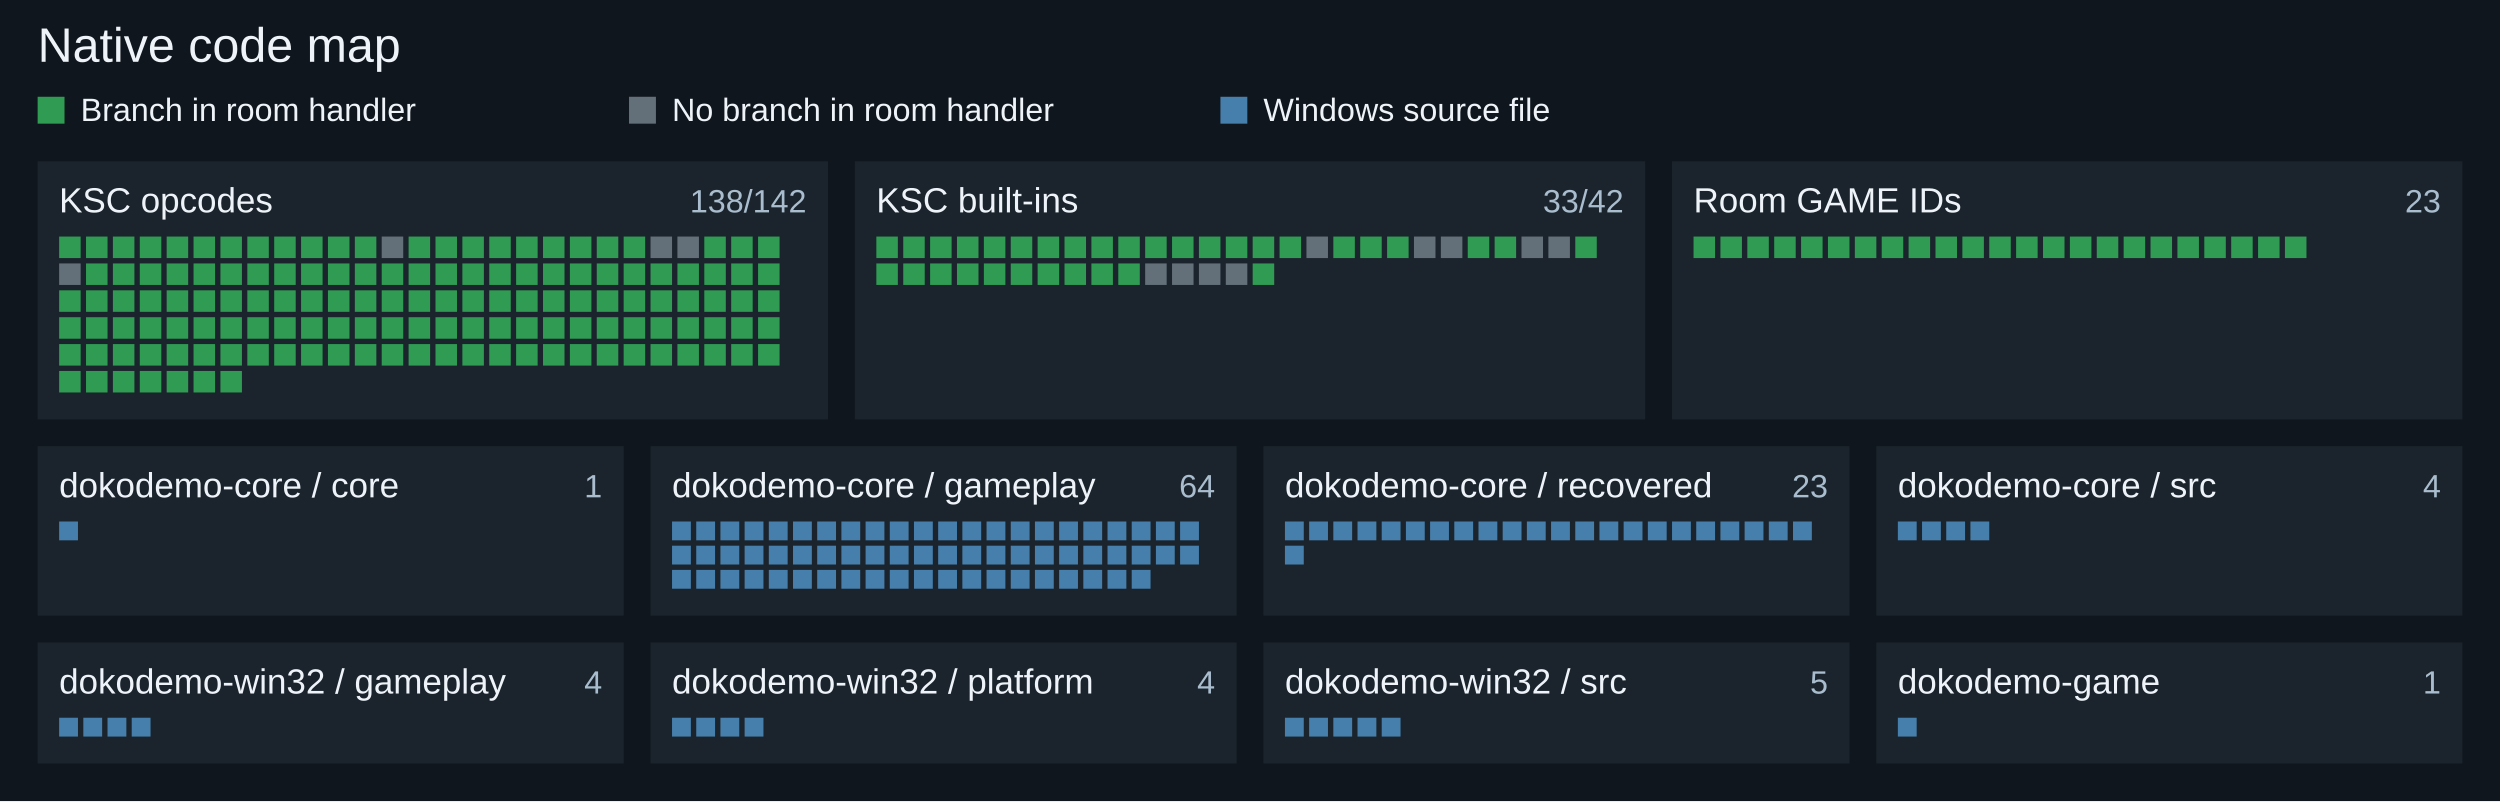
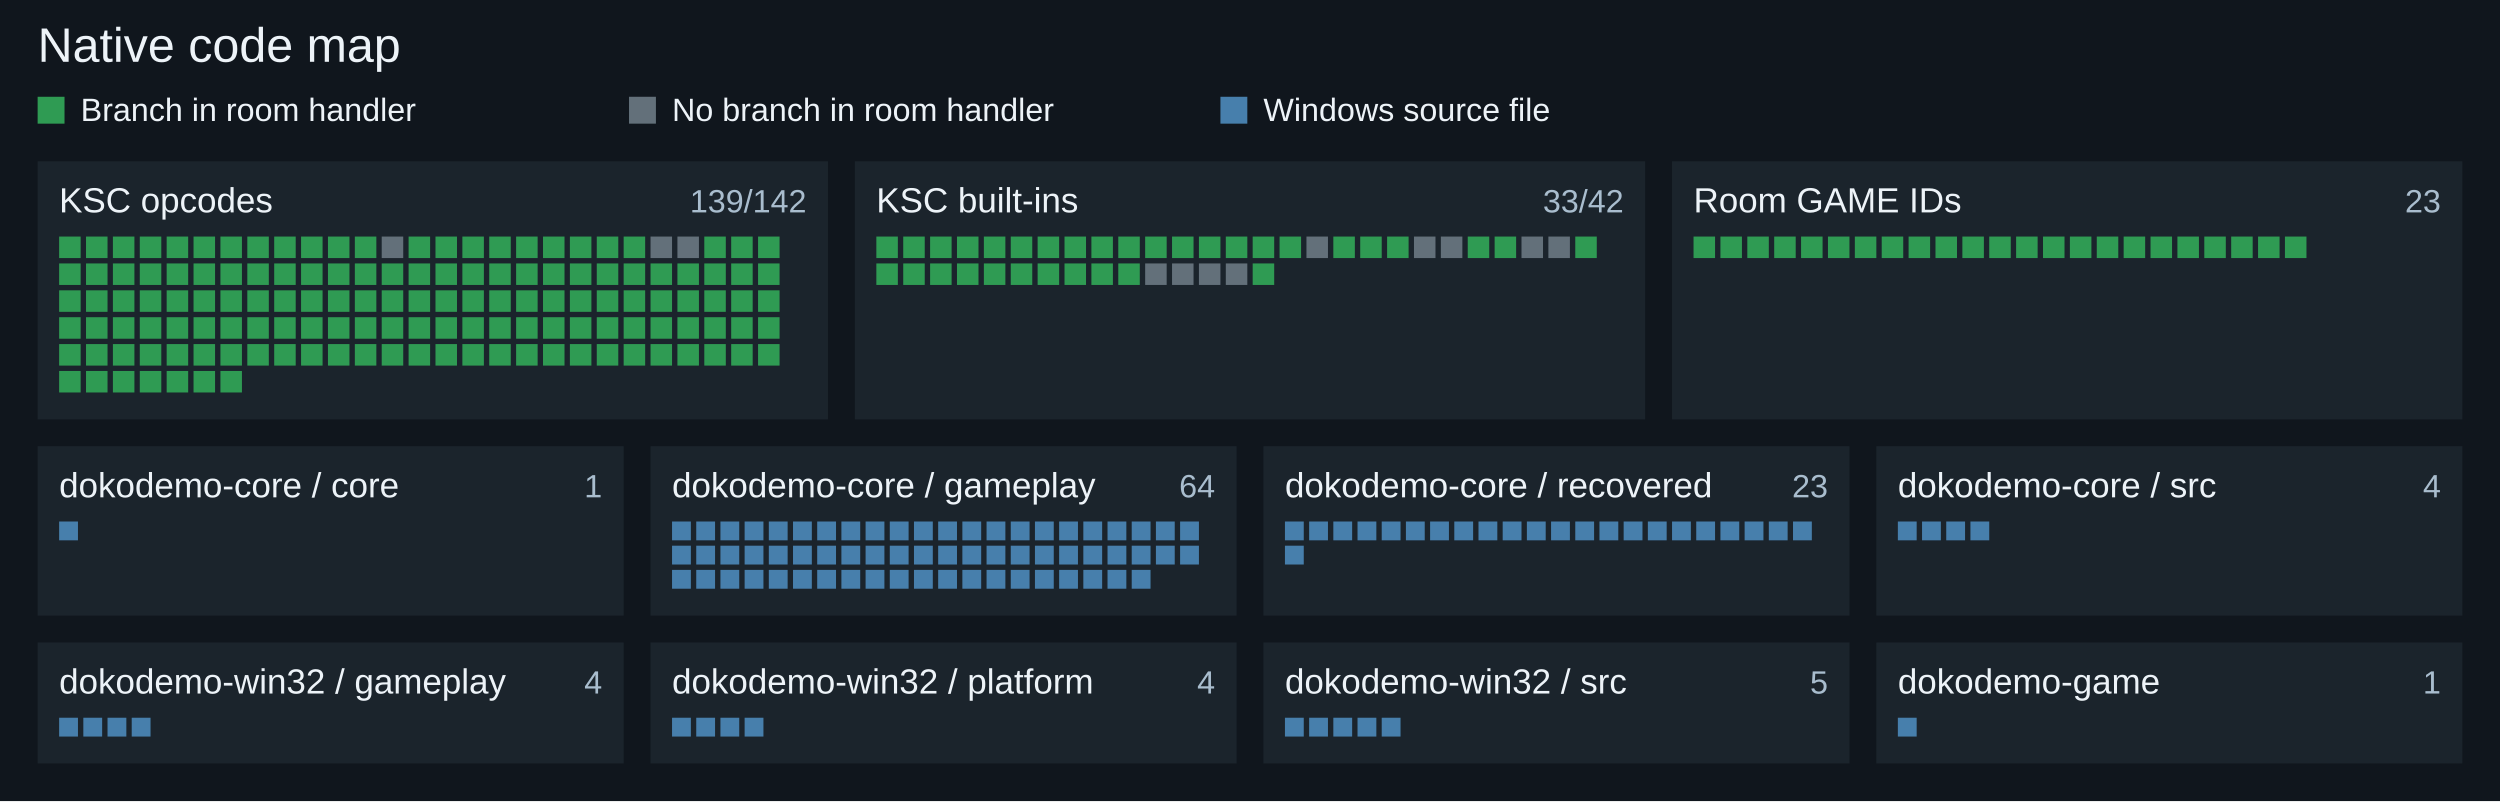
<svg xmlns="http://www.w3.org/2000/svg" width="930" height="298" viewBox="0 0 930 298" role="img" aria-label="Native code map. Each square represents a dispatch ID or Windows source file.">
  <rect x="0" y="0" width="930" height="298" fill="#10161d" />
  <g font-family="Segoe UI, Arial, sans-serif">
    <text x="14" y="23" font-size="18" fill="#edf3f8">Native code map</text>
    <rect x="14" y="36" width="10" height="10" fill="#2f9b53" />
    <text x="30" y="45" font-size="12" fill="#edf3f8">Branch in room handler</text>
    <rect x="234" y="36" width="10" height="10" fill="#63707a" />
    <text x="250" y="45" font-size="12" fill="#edf3f8">No branch in room handler</text>
    <rect x="454" y="36" width="10" height="10" fill="#477fac" />
    <text x="470" y="45" font-size="12" fill="#edf3f8">Windows source file</text>
    <rect x="14" y="60" width="294" height="96" fill="#1b242c" />
    <text x="22" y="79" font-size="13" fill="#edf3f8">KSC opcodes</text>
-     <text x="300" y="79" font-size="12" fill="#a9bdce" text-anchor="end">138/142</text>
+     <text x="300" y="79" font-size="12" fill="#a9bdce" text-anchor="end">139/142</text>
    <rect x="22" y="88" width="8" height="8" fill="#2f9b53" />
    <rect x="32" y="88" width="8" height="8" fill="#2f9b53" />
    <rect x="42" y="88" width="8" height="8" fill="#2f9b53" />
    <rect x="52" y="88" width="8" height="8" fill="#2f9b53" />
    <rect x="62" y="88" width="8" height="8" fill="#2f9b53" />
    <rect x="72" y="88" width="8" height="8" fill="#2f9b53" />
    <rect x="82" y="88" width="8" height="8" fill="#2f9b53" />
    <rect x="92" y="88" width="8" height="8" fill="#2f9b53" />
    <rect x="102" y="88" width="8" height="8" fill="#2f9b53" />
    <rect x="112" y="88" width="8" height="8" fill="#2f9b53" />
    <rect x="122" y="88" width="8" height="8" fill="#2f9b53" />
    <rect x="132" y="88" width="8" height="8" fill="#2f9b53" />
    <rect x="142" y="88" width="8" height="8" fill="#63707a" />
    <rect x="152" y="88" width="8" height="8" fill="#2f9b53" />
    <rect x="162" y="88" width="8" height="8" fill="#2f9b53" />
    <rect x="172" y="88" width="8" height="8" fill="#2f9b53" />
    <rect x="182" y="88" width="8" height="8" fill="#2f9b53" />
    <rect x="192" y="88" width="8" height="8" fill="#2f9b53" />
    <rect x="202" y="88" width="8" height="8" fill="#2f9b53" />
    <rect x="212" y="88" width="8" height="8" fill="#2f9b53" />
    <rect x="222" y="88" width="8" height="8" fill="#2f9b53" />
    <rect x="232" y="88" width="8" height="8" fill="#2f9b53" />
    <rect x="242" y="88" width="8" height="8" fill="#63707a" />
    <rect x="252" y="88" width="8" height="8" fill="#63707a" />
    <rect x="262" y="88" width="8" height="8" fill="#2f9b53" />
    <rect x="272" y="88" width="8" height="8" fill="#2f9b53" />
    <rect x="282" y="88" width="8" height="8" fill="#2f9b53" />
-     <rect x="22" y="98" width="8" height="8" fill="#63707a" />
+     <rect x="22" y="98" width="8" height="8" fill="#2f9b53" />
    <rect x="32" y="98" width="8" height="8" fill="#2f9b53" />
    <rect x="42" y="98" width="8" height="8" fill="#2f9b53" />
    <rect x="52" y="98" width="8" height="8" fill="#2f9b53" />
    <rect x="62" y="98" width="8" height="8" fill="#2f9b53" />
    <rect x="72" y="98" width="8" height="8" fill="#2f9b53" />
    <rect x="82" y="98" width="8" height="8" fill="#2f9b53" />
    <rect x="92" y="98" width="8" height="8" fill="#2f9b53" />
    <rect x="102" y="98" width="8" height="8" fill="#2f9b53" />
    <rect x="112" y="98" width="8" height="8" fill="#2f9b53" />
    <rect x="122" y="98" width="8" height="8" fill="#2f9b53" />
    <rect x="132" y="98" width="8" height="8" fill="#2f9b53" />
    <rect x="142" y="98" width="8" height="8" fill="#2f9b53" />
    <rect x="152" y="98" width="8" height="8" fill="#2f9b53" />
    <rect x="162" y="98" width="8" height="8" fill="#2f9b53" />
    <rect x="172" y="98" width="8" height="8" fill="#2f9b53" />
    <rect x="182" y="98" width="8" height="8" fill="#2f9b53" />
    <rect x="192" y="98" width="8" height="8" fill="#2f9b53" />
    <rect x="202" y="98" width="8" height="8" fill="#2f9b53" />
    <rect x="212" y="98" width="8" height="8" fill="#2f9b53" />
    <rect x="222" y="98" width="8" height="8" fill="#2f9b53" />
    <rect x="232" y="98" width="8" height="8" fill="#2f9b53" />
    <rect x="242" y="98" width="8" height="8" fill="#2f9b53" />
    <rect x="252" y="98" width="8" height="8" fill="#2f9b53" />
    <rect x="262" y="98" width="8" height="8" fill="#2f9b53" />
    <rect x="272" y="98" width="8" height="8" fill="#2f9b53" />
    <rect x="282" y="98" width="8" height="8" fill="#2f9b53" />
    <rect x="22" y="108" width="8" height="8" fill="#2f9b53" />
    <rect x="32" y="108" width="8" height="8" fill="#2f9b53" />
    <rect x="42" y="108" width="8" height="8" fill="#2f9b53" />
    <rect x="52" y="108" width="8" height="8" fill="#2f9b53" />
    <rect x="62" y="108" width="8" height="8" fill="#2f9b53" />
    <rect x="72" y="108" width="8" height="8" fill="#2f9b53" />
    <rect x="82" y="108" width="8" height="8" fill="#2f9b53" />
    <rect x="92" y="108" width="8" height="8" fill="#2f9b53" />
    <rect x="102" y="108" width="8" height="8" fill="#2f9b53" />
    <rect x="112" y="108" width="8" height="8" fill="#2f9b53" />
    <rect x="122" y="108" width="8" height="8" fill="#2f9b53" />
    <rect x="132" y="108" width="8" height="8" fill="#2f9b53" />
    <rect x="142" y="108" width="8" height="8" fill="#2f9b53" />
    <rect x="152" y="108" width="8" height="8" fill="#2f9b53" />
    <rect x="162" y="108" width="8" height="8" fill="#2f9b53" />
    <rect x="172" y="108" width="8" height="8" fill="#2f9b53" />
    <rect x="182" y="108" width="8" height="8" fill="#2f9b53" />
    <rect x="192" y="108" width="8" height="8" fill="#2f9b53" />
    <rect x="202" y="108" width="8" height="8" fill="#2f9b53" />
    <rect x="212" y="108" width="8" height="8" fill="#2f9b53" />
    <rect x="222" y="108" width="8" height="8" fill="#2f9b53" />
    <rect x="232" y="108" width="8" height="8" fill="#2f9b53" />
    <rect x="242" y="108" width="8" height="8" fill="#2f9b53" />
    <rect x="252" y="108" width="8" height="8" fill="#2f9b53" />
    <rect x="262" y="108" width="8" height="8" fill="#2f9b53" />
    <rect x="272" y="108" width="8" height="8" fill="#2f9b53" />
    <rect x="282" y="108" width="8" height="8" fill="#2f9b53" />
    <rect x="22" y="118" width="8" height="8" fill="#2f9b53" />
    <rect x="32" y="118" width="8" height="8" fill="#2f9b53" />
    <rect x="42" y="118" width="8" height="8" fill="#2f9b53" />
    <rect x="52" y="118" width="8" height="8" fill="#2f9b53" />
    <rect x="62" y="118" width="8" height="8" fill="#2f9b53" />
    <rect x="72" y="118" width="8" height="8" fill="#2f9b53" />
    <rect x="82" y="118" width="8" height="8" fill="#2f9b53" />
    <rect x="92" y="118" width="8" height="8" fill="#2f9b53" />
    <rect x="102" y="118" width="8" height="8" fill="#2f9b53" />
    <rect x="112" y="118" width="8" height="8" fill="#2f9b53" />
    <rect x="122" y="118" width="8" height="8" fill="#2f9b53" />
    <rect x="132" y="118" width="8" height="8" fill="#2f9b53" />
    <rect x="142" y="118" width="8" height="8" fill="#2f9b53" />
    <rect x="152" y="118" width="8" height="8" fill="#2f9b53" />
    <rect x="162" y="118" width="8" height="8" fill="#2f9b53" />
    <rect x="172" y="118" width="8" height="8" fill="#2f9b53" />
    <rect x="182" y="118" width="8" height="8" fill="#2f9b53" />
    <rect x="192" y="118" width="8" height="8" fill="#2f9b53" />
    <rect x="202" y="118" width="8" height="8" fill="#2f9b53" />
    <rect x="212" y="118" width="8" height="8" fill="#2f9b53" />
    <rect x="222" y="118" width="8" height="8" fill="#2f9b53" />
    <rect x="232" y="118" width="8" height="8" fill="#2f9b53" />
    <rect x="242" y="118" width="8" height="8" fill="#2f9b53" />
    <rect x="252" y="118" width="8" height="8" fill="#2f9b53" />
    <rect x="262" y="118" width="8" height="8" fill="#2f9b53" />
    <rect x="272" y="118" width="8" height="8" fill="#2f9b53" />
    <rect x="282" y="118" width="8" height="8" fill="#2f9b53" />
    <rect x="22" y="128" width="8" height="8" fill="#2f9b53" />
    <rect x="32" y="128" width="8" height="8" fill="#2f9b53" />
    <rect x="42" y="128" width="8" height="8" fill="#2f9b53" />
    <rect x="52" y="128" width="8" height="8" fill="#2f9b53" />
    <rect x="62" y="128" width="8" height="8" fill="#2f9b53" />
    <rect x="72" y="128" width="8" height="8" fill="#2f9b53" />
    <rect x="82" y="128" width="8" height="8" fill="#2f9b53" />
    <rect x="92" y="128" width="8" height="8" fill="#2f9b53" />
    <rect x="102" y="128" width="8" height="8" fill="#2f9b53" />
    <rect x="112" y="128" width="8" height="8" fill="#2f9b53" />
    <rect x="122" y="128" width="8" height="8" fill="#2f9b53" />
    <rect x="132" y="128" width="8" height="8" fill="#2f9b53" />
    <rect x="142" y="128" width="8" height="8" fill="#2f9b53" />
    <rect x="152" y="128" width="8" height="8" fill="#2f9b53" />
    <rect x="162" y="128" width="8" height="8" fill="#2f9b53" />
    <rect x="172" y="128" width="8" height="8" fill="#2f9b53" />
    <rect x="182" y="128" width="8" height="8" fill="#2f9b53" />
    <rect x="192" y="128" width="8" height="8" fill="#2f9b53" />
    <rect x="202" y="128" width="8" height="8" fill="#2f9b53" />
    <rect x="212" y="128" width="8" height="8" fill="#2f9b53" />
    <rect x="222" y="128" width="8" height="8" fill="#2f9b53" />
    <rect x="232" y="128" width="8" height="8" fill="#2f9b53" />
    <rect x="242" y="128" width="8" height="8" fill="#2f9b53" />
    <rect x="252" y="128" width="8" height="8" fill="#2f9b53" />
    <rect x="262" y="128" width="8" height="8" fill="#2f9b53" />
    <rect x="272" y="128" width="8" height="8" fill="#2f9b53" />
    <rect x="282" y="128" width="8" height="8" fill="#2f9b53" />
    <rect x="22" y="138" width="8" height="8" fill="#2f9b53" />
    <rect x="32" y="138" width="8" height="8" fill="#2f9b53" />
    <rect x="42" y="138" width="8" height="8" fill="#2f9b53" />
    <rect x="52" y="138" width="8" height="8" fill="#2f9b53" />
    <rect x="62" y="138" width="8" height="8" fill="#2f9b53" />
    <rect x="72" y="138" width="8" height="8" fill="#2f9b53" />
    <rect x="82" y="138" width="8" height="8" fill="#2f9b53" />
    <rect x="318" y="60" width="294" height="96" fill="#1b242c" />
    <text x="326" y="79" font-size="13" fill="#edf3f8">KSC built-ins</text>
    <text x="604" y="79" font-size="12" fill="#a9bdce" text-anchor="end">33/42</text>
    <rect x="326" y="88" width="8" height="8" fill="#2f9b53" />
    <rect x="336" y="88" width="8" height="8" fill="#2f9b53" />
    <rect x="346" y="88" width="8" height="8" fill="#2f9b53" />
    <rect x="356" y="88" width="8" height="8" fill="#2f9b53" />
    <rect x="366" y="88" width="8" height="8" fill="#2f9b53" />
    <rect x="376" y="88" width="8" height="8" fill="#2f9b53" />
    <rect x="386" y="88" width="8" height="8" fill="#2f9b53" />
    <rect x="396" y="88" width="8" height="8" fill="#2f9b53" />
    <rect x="406" y="88" width="8" height="8" fill="#2f9b53" />
    <rect x="416" y="88" width="8" height="8" fill="#2f9b53" />
    <rect x="426" y="88" width="8" height="8" fill="#2f9b53" />
    <rect x="436" y="88" width="8" height="8" fill="#2f9b53" />
    <rect x="446" y="88" width="8" height="8" fill="#2f9b53" />
    <rect x="456" y="88" width="8" height="8" fill="#2f9b53" />
    <rect x="466" y="88" width="8" height="8" fill="#2f9b53" />
    <rect x="476" y="88" width="8" height="8" fill="#2f9b53" />
    <rect x="486" y="88" width="8" height="8" fill="#63707a" />
    <rect x="496" y="88" width="8" height="8" fill="#2f9b53" />
    <rect x="506" y="88" width="8" height="8" fill="#2f9b53" />
    <rect x="516" y="88" width="8" height="8" fill="#2f9b53" />
    <rect x="526" y="88" width="8" height="8" fill="#63707a" />
    <rect x="536" y="88" width="8" height="8" fill="#63707a" />
    <rect x="546" y="88" width="8" height="8" fill="#2f9b53" />
    <rect x="556" y="88" width="8" height="8" fill="#2f9b53" />
    <rect x="566" y="88" width="8" height="8" fill="#63707a" />
    <rect x="576" y="88" width="8" height="8" fill="#63707a" />
    <rect x="586" y="88" width="8" height="8" fill="#2f9b53" />
    <rect x="326" y="98" width="8" height="8" fill="#2f9b53" />
    <rect x="336" y="98" width="8" height="8" fill="#2f9b53" />
    <rect x="346" y="98" width="8" height="8" fill="#2f9b53" />
    <rect x="356" y="98" width="8" height="8" fill="#2f9b53" />
    <rect x="366" y="98" width="8" height="8" fill="#2f9b53" />
    <rect x="376" y="98" width="8" height="8" fill="#2f9b53" />
    <rect x="386" y="98" width="8" height="8" fill="#2f9b53" />
    <rect x="396" y="98" width="8" height="8" fill="#2f9b53" />
    <rect x="406" y="98" width="8" height="8" fill="#2f9b53" />
    <rect x="416" y="98" width="8" height="8" fill="#2f9b53" />
    <rect x="426" y="98" width="8" height="8" fill="#63707a" />
    <rect x="436" y="98" width="8" height="8" fill="#63707a" />
    <rect x="446" y="98" width="8" height="8" fill="#63707a" />
    <rect x="456" y="98" width="8" height="8" fill="#63707a" />
    <rect x="466" y="98" width="8" height="8" fill="#2f9b53" />
    <rect x="622" y="60" width="294" height="96" fill="#1b242c" />
    <text x="630" y="79" font-size="13" fill="#edf3f8">Room GAME IDs</text>
    <text x="908" y="79" font-size="12" fill="#a9bdce" text-anchor="end">23</text>
    <rect x="630" y="88" width="8" height="8" fill="#2f9b53" />
    <rect x="640" y="88" width="8" height="8" fill="#2f9b53" />
    <rect x="650" y="88" width="8" height="8" fill="#2f9b53" />
    <rect x="660" y="88" width="8" height="8" fill="#2f9b53" />
    <rect x="670" y="88" width="8" height="8" fill="#2f9b53" />
    <rect x="680" y="88" width="8" height="8" fill="#2f9b53" />
    <rect x="690" y="88" width="8" height="8" fill="#2f9b53" />
    <rect x="700" y="88" width="8" height="8" fill="#2f9b53" />
    <rect x="710" y="88" width="8" height="8" fill="#2f9b53" />
    <rect x="720" y="88" width="8" height="8" fill="#2f9b53" />
    <rect x="730" y="88" width="8" height="8" fill="#2f9b53" />
    <rect x="740" y="88" width="8" height="8" fill="#2f9b53" />
    <rect x="750" y="88" width="8" height="8" fill="#2f9b53" />
    <rect x="760" y="88" width="8" height="8" fill="#2f9b53" />
    <rect x="770" y="88" width="8" height="8" fill="#2f9b53" />
    <rect x="780" y="88" width="8" height="8" fill="#2f9b53" />
    <rect x="790" y="88" width="8" height="8" fill="#2f9b53" />
    <rect x="800" y="88" width="8" height="8" fill="#2f9b53" />
    <rect x="810" y="88" width="8" height="8" fill="#2f9b53" />
    <rect x="820" y="88" width="8" height="8" fill="#2f9b53" />
    <rect x="830" y="88" width="8" height="8" fill="#2f9b53" />
    <rect x="840" y="88" width="8" height="8" fill="#2f9b53" />
    <rect x="850" y="88" width="8" height="8" fill="#2f9b53" />
    <rect x="14" y="166" width="218" height="63" fill="#1b242c" />
    <text x="22" y="185" font-size="13" fill="#edf3f8">dokodemo-core / core</text>
    <text x="224" y="185" font-size="12" fill="#a9bdce" text-anchor="end">1</text>
    <rect x="22" y="194" width="7" height="7" fill="#477fac" />
    <rect x="242" y="166" width="218" height="63" fill="#1b242c" />
    <text x="250" y="185" font-size="13" fill="#edf3f8">dokodemo-core / gameplay</text>
    <text x="452" y="185" font-size="12" fill="#a9bdce" text-anchor="end">64</text>
    <rect x="250" y="194" width="7" height="7" fill="#477fac" />
    <rect x="259" y="194" width="7" height="7" fill="#477fac" />
    <rect x="268" y="194" width="7" height="7" fill="#477fac" />
    <rect x="277" y="194" width="7" height="7" fill="#477fac" />
    <rect x="286" y="194" width="7" height="7" fill="#477fac" />
    <rect x="295" y="194" width="7" height="7" fill="#477fac" />
    <rect x="304" y="194" width="7" height="7" fill="#477fac" />
    <rect x="313" y="194" width="7" height="7" fill="#477fac" />
    <rect x="322" y="194" width="7" height="7" fill="#477fac" />
    <rect x="331" y="194" width="7" height="7" fill="#477fac" />
    <rect x="340" y="194" width="7" height="7" fill="#477fac" />
    <rect x="349" y="194" width="7" height="7" fill="#477fac" />
    <rect x="358" y="194" width="7" height="7" fill="#477fac" />
    <rect x="367" y="194" width="7" height="7" fill="#477fac" />
    <rect x="376" y="194" width="7" height="7" fill="#477fac" />
    <rect x="385" y="194" width="7" height="7" fill="#477fac" />
    <rect x="394" y="194" width="7" height="7" fill="#477fac" />
    <rect x="403" y="194" width="7" height="7" fill="#477fac" />
    <rect x="412" y="194" width="7" height="7" fill="#477fac" />
    <rect x="421" y="194" width="7" height="7" fill="#477fac" />
    <rect x="430" y="194" width="7" height="7" fill="#477fac" />
    <rect x="439" y="194" width="7" height="7" fill="#477fac" />
    <rect x="250" y="203" width="7" height="7" fill="#477fac" />
    <rect x="259" y="203" width="7" height="7" fill="#477fac" />
    <rect x="268" y="203" width="7" height="7" fill="#477fac" />
    <rect x="277" y="203" width="7" height="7" fill="#477fac" />
    <rect x="286" y="203" width="7" height="7" fill="#477fac" />
    <rect x="295" y="203" width="7" height="7" fill="#477fac" />
    <rect x="304" y="203" width="7" height="7" fill="#477fac" />
    <rect x="313" y="203" width="7" height="7" fill="#477fac" />
    <rect x="322" y="203" width="7" height="7" fill="#477fac" />
    <rect x="331" y="203" width="7" height="7" fill="#477fac" />
    <rect x="340" y="203" width="7" height="7" fill="#477fac" />
    <rect x="349" y="203" width="7" height="7" fill="#477fac" />
    <rect x="358" y="203" width="7" height="7" fill="#477fac" />
    <rect x="367" y="203" width="7" height="7" fill="#477fac" />
    <rect x="376" y="203" width="7" height="7" fill="#477fac" />
    <rect x="385" y="203" width="7" height="7" fill="#477fac" />
    <rect x="394" y="203" width="7" height="7" fill="#477fac" />
    <rect x="403" y="203" width="7" height="7" fill="#477fac" />
    <rect x="412" y="203" width="7" height="7" fill="#477fac" />
    <rect x="421" y="203" width="7" height="7" fill="#477fac" />
    <rect x="430" y="203" width="7" height="7" fill="#477fac" />
    <rect x="439" y="203" width="7" height="7" fill="#477fac" />
    <rect x="250" y="212" width="7" height="7" fill="#477fac" />
    <rect x="259" y="212" width="7" height="7" fill="#477fac" />
    <rect x="268" y="212" width="7" height="7" fill="#477fac" />
    <rect x="277" y="212" width="7" height="7" fill="#477fac" />
    <rect x="286" y="212" width="7" height="7" fill="#477fac" />
    <rect x="295" y="212" width="7" height="7" fill="#477fac" />
    <rect x="304" y="212" width="7" height="7" fill="#477fac" />
    <rect x="313" y="212" width="7" height="7" fill="#477fac" />
    <rect x="322" y="212" width="7" height="7" fill="#477fac" />
    <rect x="331" y="212" width="7" height="7" fill="#477fac" />
    <rect x="340" y="212" width="7" height="7" fill="#477fac" />
    <rect x="349" y="212" width="7" height="7" fill="#477fac" />
    <rect x="358" y="212" width="7" height="7" fill="#477fac" />
    <rect x="367" y="212" width="7" height="7" fill="#477fac" />
    <rect x="376" y="212" width="7" height="7" fill="#477fac" />
    <rect x="385" y="212" width="7" height="7" fill="#477fac" />
    <rect x="394" y="212" width="7" height="7" fill="#477fac" />
    <rect x="403" y="212" width="7" height="7" fill="#477fac" />
    <rect x="412" y="212" width="7" height="7" fill="#477fac" />
    <rect x="421" y="212" width="7" height="7" fill="#477fac" />
    <rect x="470" y="166" width="218" height="63" fill="#1b242c" />
    <text x="478" y="185" font-size="13" fill="#edf3f8">dokodemo-core / recovered</text>
    <text x="680" y="185" font-size="12" fill="#a9bdce" text-anchor="end">23</text>
    <rect x="478" y="194" width="7" height="7" fill="#477fac" />
    <rect x="487" y="194" width="7" height="7" fill="#477fac" />
    <rect x="496" y="194" width="7" height="7" fill="#477fac" />
    <rect x="505" y="194" width="7" height="7" fill="#477fac" />
    <rect x="514" y="194" width="7" height="7" fill="#477fac" />
    <rect x="523" y="194" width="7" height="7" fill="#477fac" />
    <rect x="532" y="194" width="7" height="7" fill="#477fac" />
    <rect x="541" y="194" width="7" height="7" fill="#477fac" />
    <rect x="550" y="194" width="7" height="7" fill="#477fac" />
    <rect x="559" y="194" width="7" height="7" fill="#477fac" />
    <rect x="568" y="194" width="7" height="7" fill="#477fac" />
    <rect x="577" y="194" width="7" height="7" fill="#477fac" />
    <rect x="586" y="194" width="7" height="7" fill="#477fac" />
    <rect x="595" y="194" width="7" height="7" fill="#477fac" />
    <rect x="604" y="194" width="7" height="7" fill="#477fac" />
    <rect x="613" y="194" width="7" height="7" fill="#477fac" />
    <rect x="622" y="194" width="7" height="7" fill="#477fac" />
    <rect x="631" y="194" width="7" height="7" fill="#477fac" />
    <rect x="640" y="194" width="7" height="7" fill="#477fac" />
    <rect x="649" y="194" width="7" height="7" fill="#477fac" />
    <rect x="658" y="194" width="7" height="7" fill="#477fac" />
    <rect x="667" y="194" width="7" height="7" fill="#477fac" />
    <rect x="478" y="203" width="7" height="7" fill="#477fac" />
    <rect x="698" y="166" width="218" height="63" fill="#1b242c" />
    <text x="706" y="185" font-size="13" fill="#edf3f8">dokodemo-core / src</text>
    <text x="908" y="185" font-size="12" fill="#a9bdce" text-anchor="end">4</text>
    <rect x="706" y="194" width="7" height="7" fill="#477fac" />
    <rect x="715" y="194" width="7" height="7" fill="#477fac" />
    <rect x="724" y="194" width="7" height="7" fill="#477fac" />
    <rect x="733" y="194" width="7" height="7" fill="#477fac" />
    <rect x="14" y="239" width="218" height="45" fill="#1b242c" />
    <text x="22" y="258" font-size="13" fill="#edf3f8">dokodemo-win32 / gameplay</text>
    <text x="224" y="258" font-size="12" fill="#a9bdce" text-anchor="end">4</text>
    <rect x="22" y="267" width="7" height="7" fill="#477fac" />
    <rect x="31" y="267" width="7" height="7" fill="#477fac" />
    <rect x="40" y="267" width="7" height="7" fill="#477fac" />
    <rect x="49" y="267" width="7" height="7" fill="#477fac" />
    <rect x="242" y="239" width="218" height="45" fill="#1b242c" />
    <text x="250" y="258" font-size="13" fill="#edf3f8">dokodemo-win32 / platform</text>
    <text x="452" y="258" font-size="12" fill="#a9bdce" text-anchor="end">4</text>
    <rect x="250" y="267" width="7" height="7" fill="#477fac" />
    <rect x="259" y="267" width="7" height="7" fill="#477fac" />
    <rect x="268" y="267" width="7" height="7" fill="#477fac" />
    <rect x="277" y="267" width="7" height="7" fill="#477fac" />
    <rect x="470" y="239" width="218" height="45" fill="#1b242c" />
    <text x="478" y="258" font-size="13" fill="#edf3f8">dokodemo-win32 / src</text>
    <text x="680" y="258" font-size="12" fill="#a9bdce" text-anchor="end">5</text>
    <rect x="478" y="267" width="7" height="7" fill="#477fac" />
    <rect x="487" y="267" width="7" height="7" fill="#477fac" />
    <rect x="496" y="267" width="7" height="7" fill="#477fac" />
    <rect x="505" y="267" width="7" height="7" fill="#477fac" />
    <rect x="514" y="267" width="7" height="7" fill="#477fac" />
    <rect x="698" y="239" width="218" height="45" fill="#1b242c" />
    <text x="706" y="258" font-size="13" fill="#edf3f8">dokodemo-game</text>
    <text x="908" y="258" font-size="12" fill="#a9bdce" text-anchor="end">1</text>
    <rect x="706" y="267" width="7" height="7" fill="#477fac" />
  </g>
</svg>
